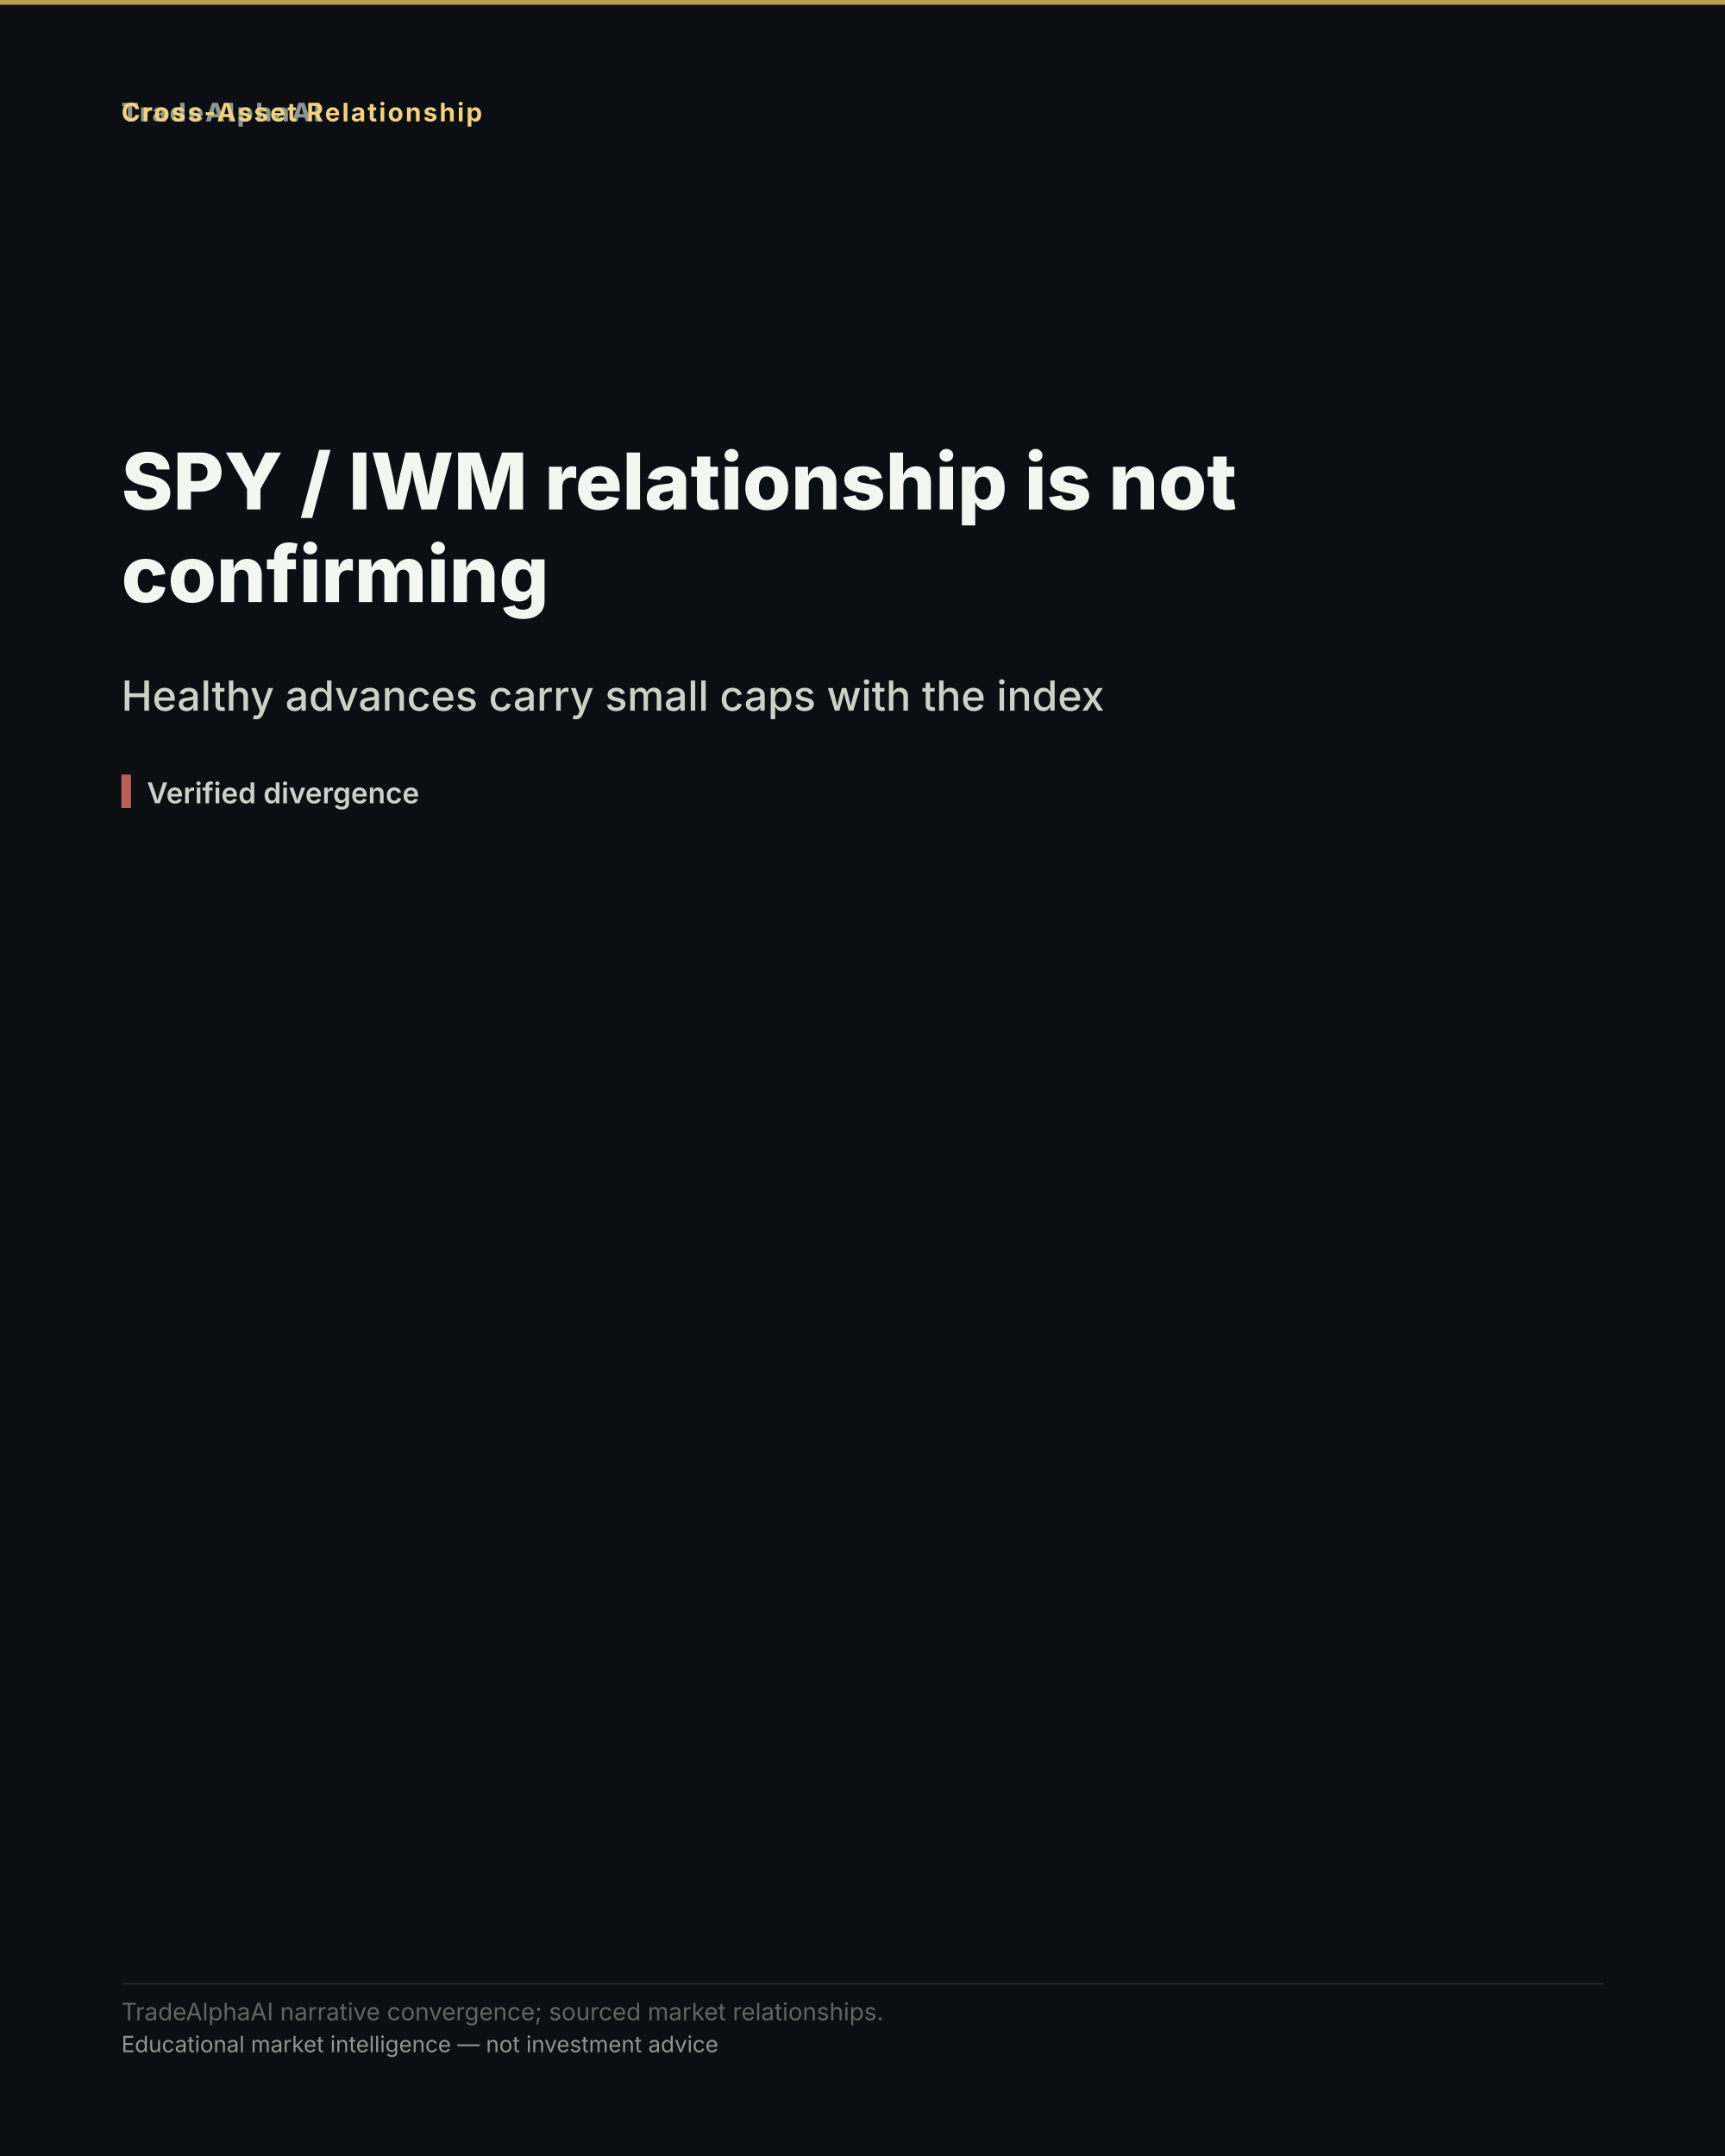
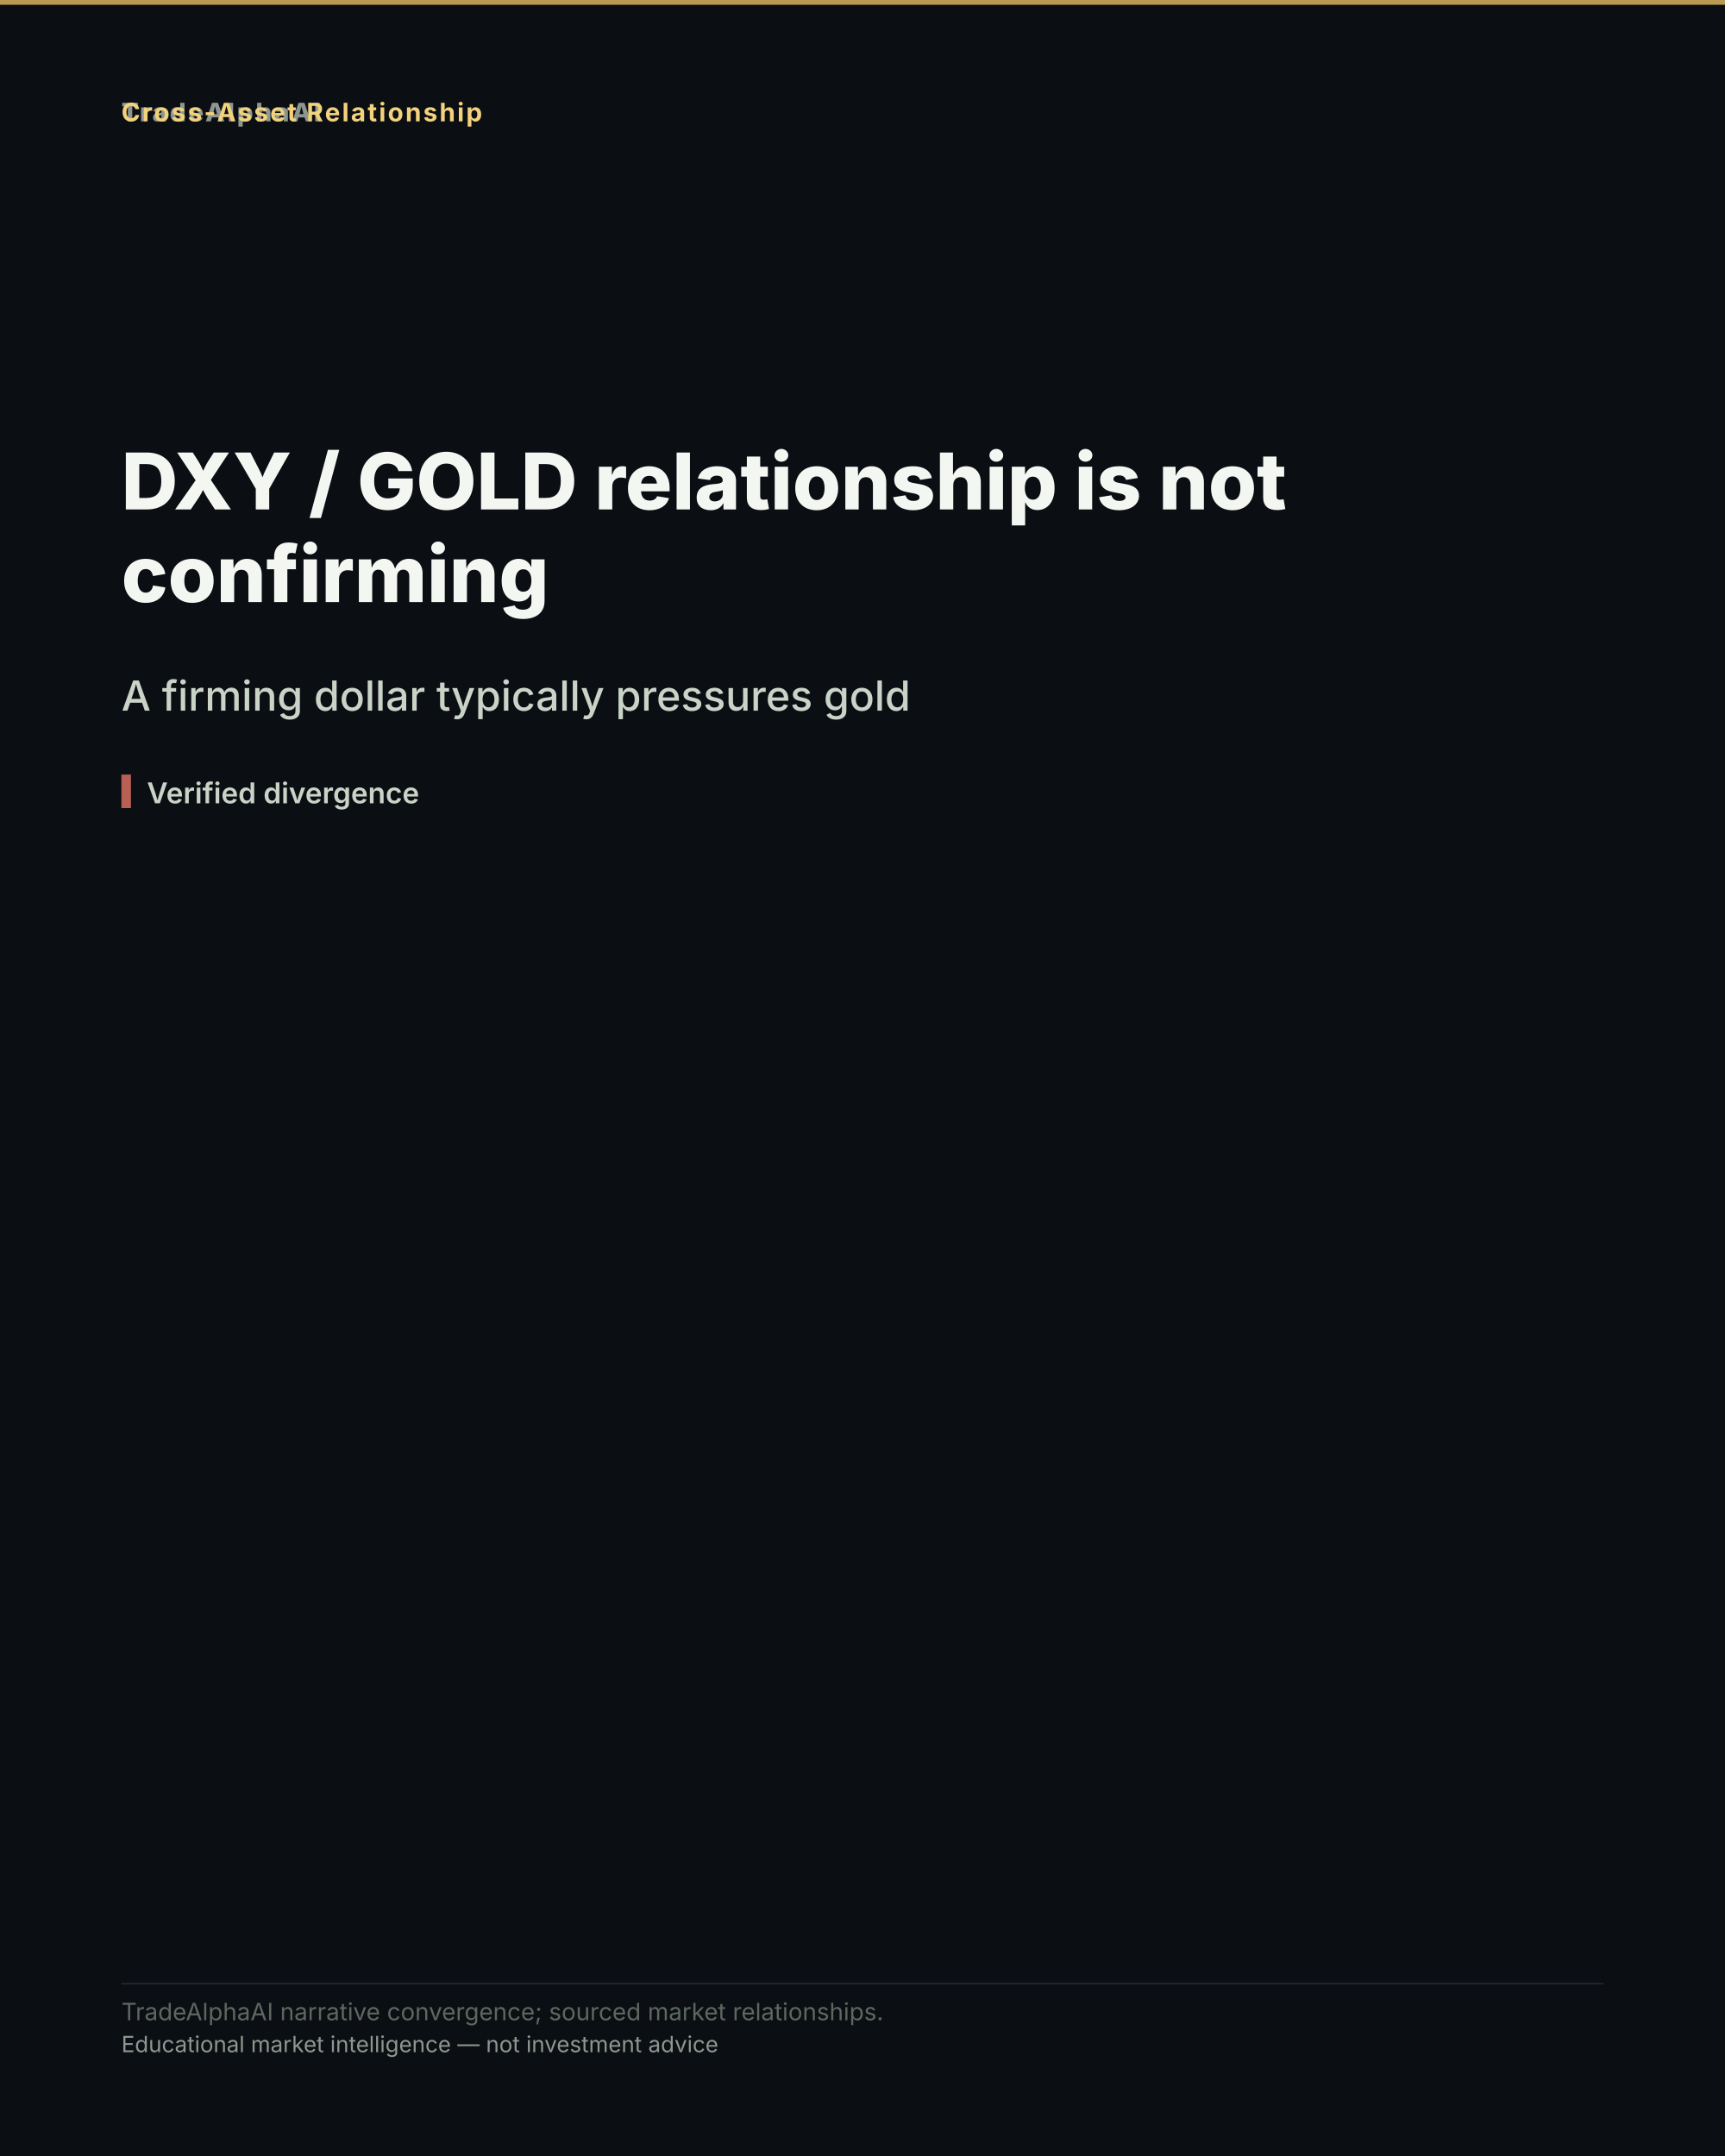
- <svg xmlns="http://www.w3.org/2000/svg" width="1080" height="1350" viewBox="0 0 1080 1350" role="img" aria-label="SPY / IWM relationship is not confirming">
+ <svg xmlns="http://www.w3.org/2000/svg" width="1080" height="1350" viewBox="0 0 1080 1350" role="img" aria-label="DXY / GOLD relationship is not confirming">
  <rect width="1080" height="1350" fill="#0b0e13" />
  <rect x="0" y="0" width="1080" height="3" fill="#d8b15a" opacity="0.85" />
  <text x="76" y="76" font-family="'Inter','Segoe UI','Helvetica Neue',Arial,sans-serif" font-size="16" font-weight="800" letter-spacing="1.5" fill="#8d978f" text-anchor="start">TradeAlphaAI</text>
  <text x="76" y="76" font-family="'Inter','Segoe UI','Helvetica Neue',Arial,sans-serif" font-size="16" font-weight="700" letter-spacing="1.2" fill="#f2d27b" text-anchor="start">Cross-Asset Relationship</text>
-   <text x="76" y="319" font-family="'Inter','Segoe UI','Helvetica Neue',Arial,sans-serif" font-size="49" font-weight="800" fill="#f4f7f1" text-anchor="start">SPY / IWM relationship is not</text>
+   <text x="76" y="319" font-family="'Inter','Segoe UI','Helvetica Neue',Arial,sans-serif" font-size="49" font-weight="800" fill="#f4f7f1" text-anchor="start">DXY / GOLD relationship is not</text>
  <text x="76" y="377" font-family="'Inter','Segoe UI','Helvetica Neue',Arial,sans-serif" font-size="49" font-weight="800" fill="#f4f7f1" text-anchor="start">confirming</text>
-   <text x="76" y="445" font-family="'Inter','Segoe UI','Helvetica Neue',Arial,sans-serif" font-size="26" font-weight="500" fill="#cad3c7" text-anchor="start">Healthy advances carry small caps with the index</text>
+   <text x="76" y="445" font-family="'Inter','Segoe UI','Helvetica Neue',Arial,sans-serif" font-size="26" font-weight="500" fill="#cad3c7" text-anchor="start">A firming dollar typically pressures gold</text>
  <rect x="76" y="485" width="6" height="21" fill="#d66e60" opacity="0.85" />
  <text x="92" y="503" font-family="'Inter','Segoe UI','Helvetica Neue',Arial,sans-serif" font-size="18" font-weight="600" fill="#cad3c7" text-anchor="start">Verified divergence</text>
  <rect x="76" y="1241.6" width="928" height="1" fill="rgba(148,163,184,0.18)" />
  <text x="76" y="1265" font-family="'Inter','Segoe UI','Helvetica Neue',Arial,sans-serif" font-size="15" fill="#5d675f" text-anchor="start">TradeAlphaAI narrative convergence; sourced market relationships.</text>
  <text x="76" y="1285" font-family="'Inter','Segoe UI','Helvetica Neue',Arial,sans-serif" font-size="14" fill="#8d978f" text-anchor="start">Educational market intelligence — not investment advice</text>
</svg>
